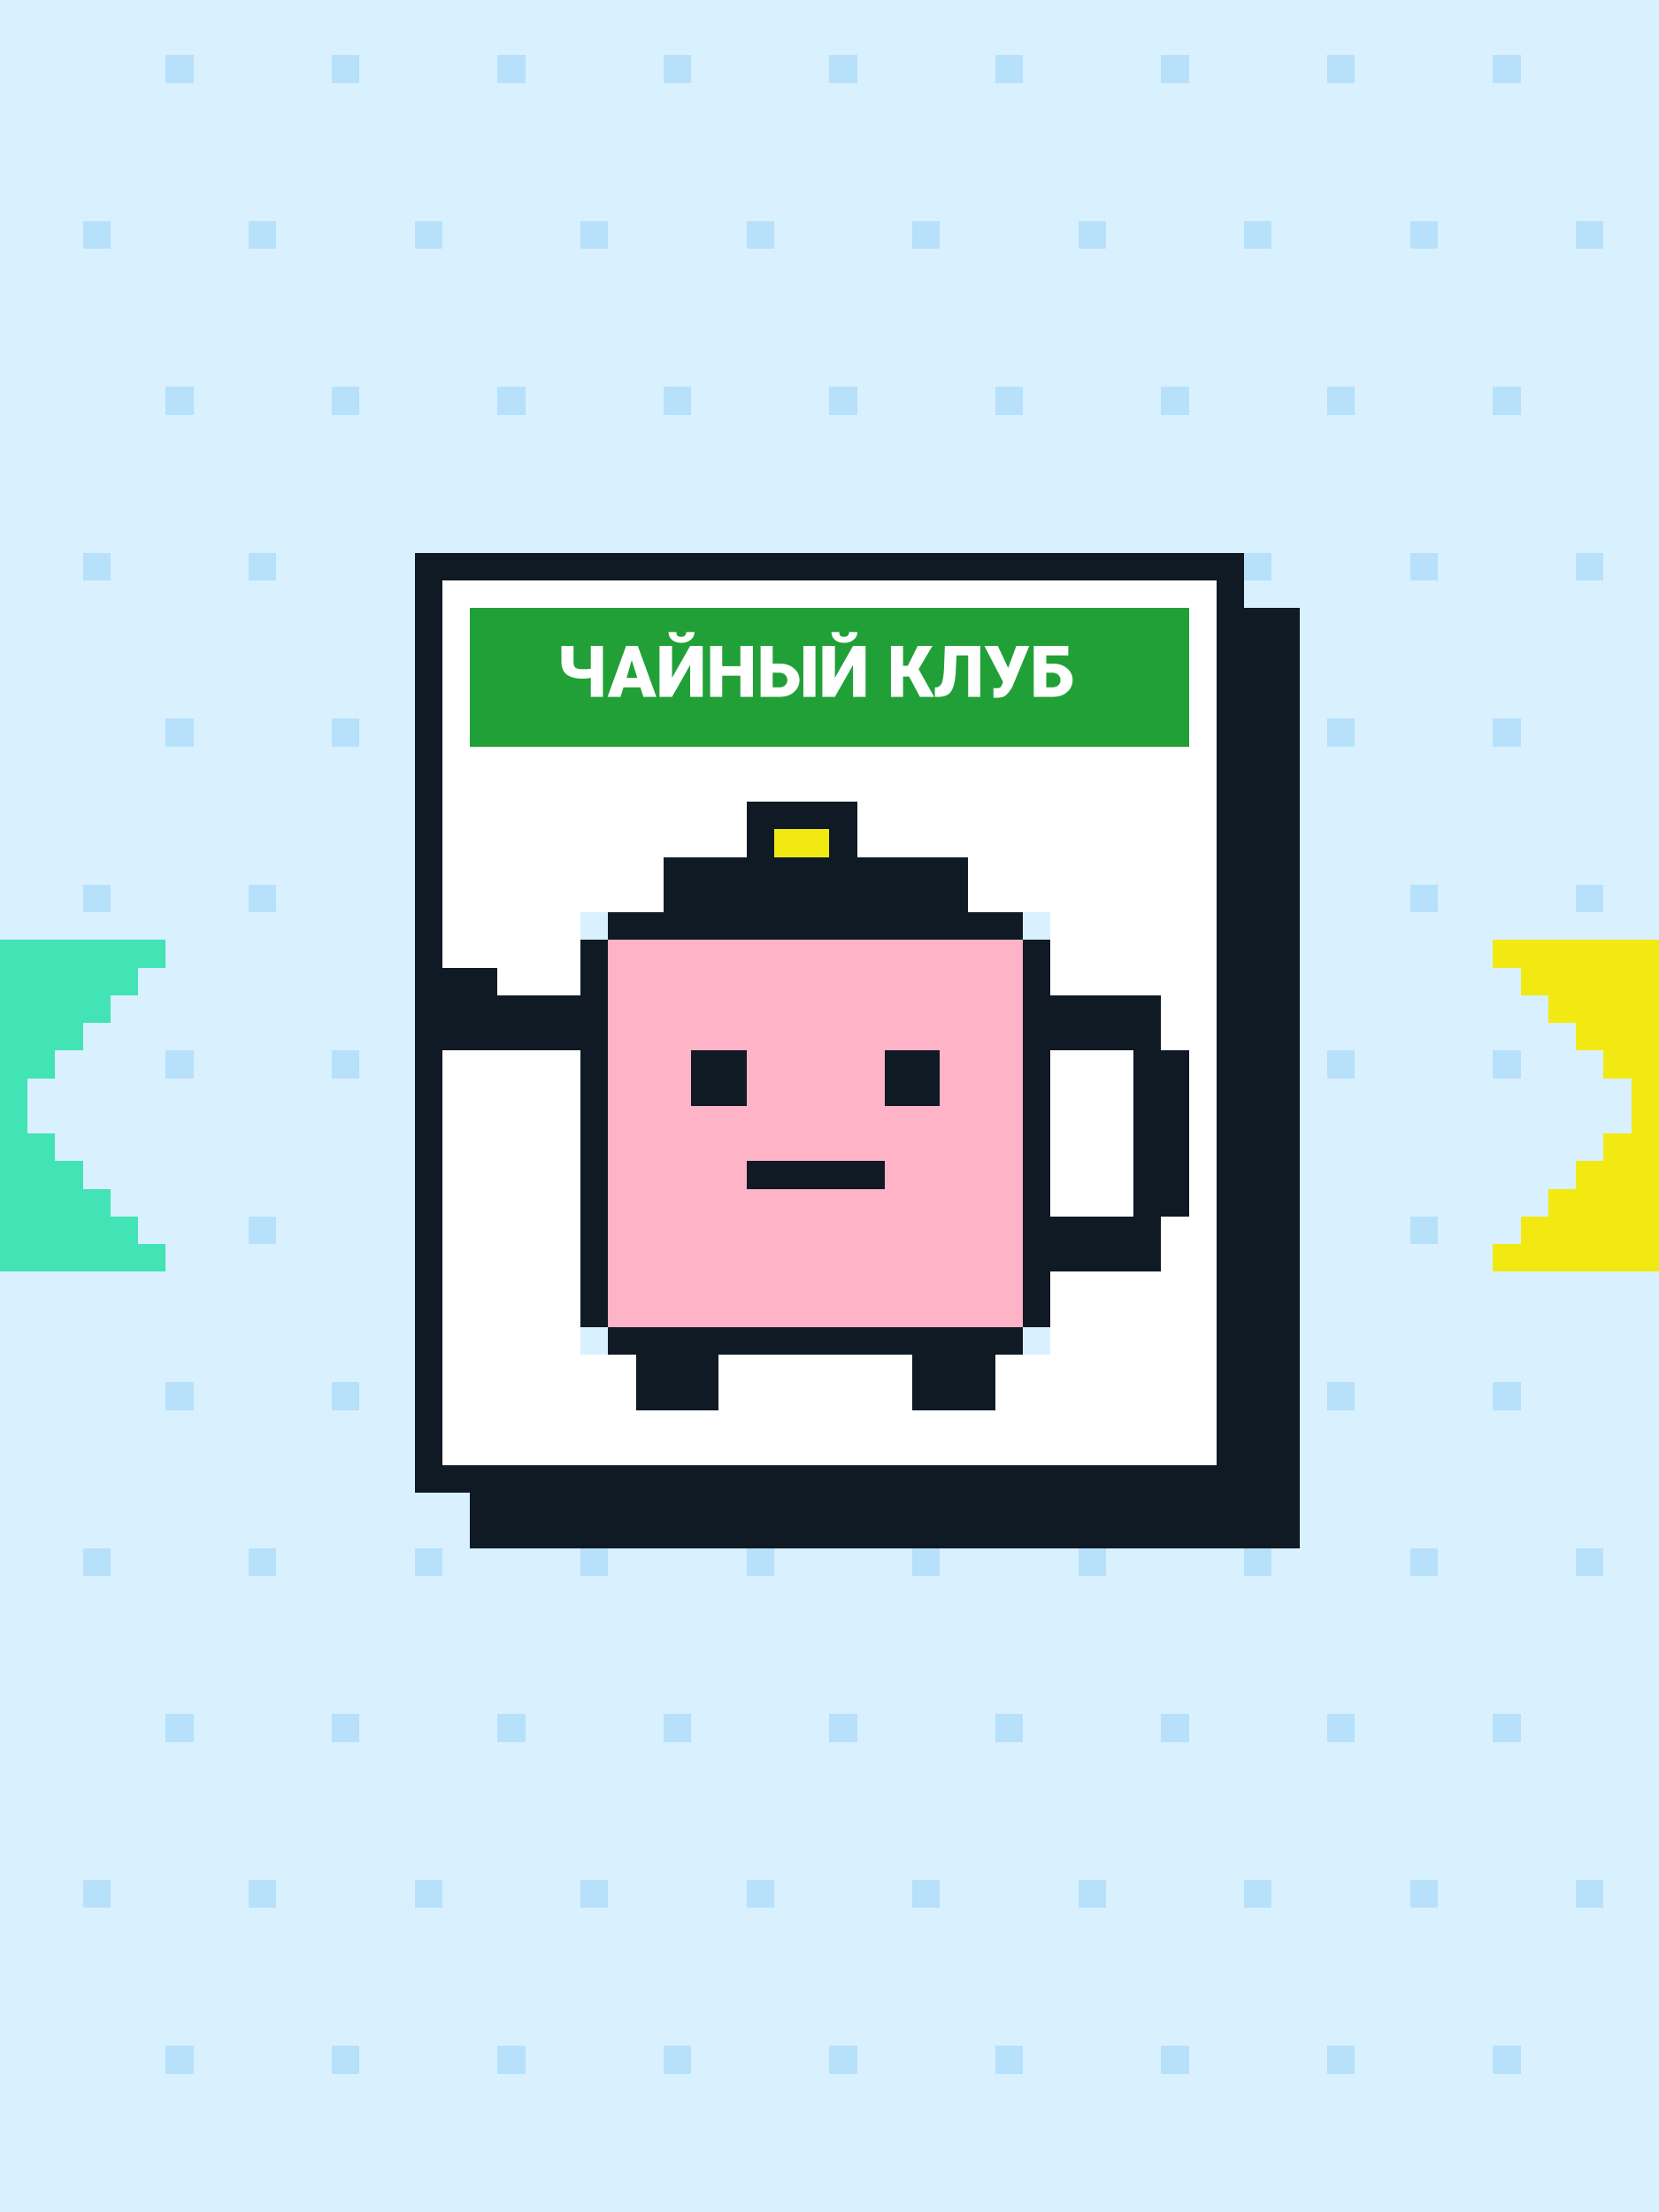
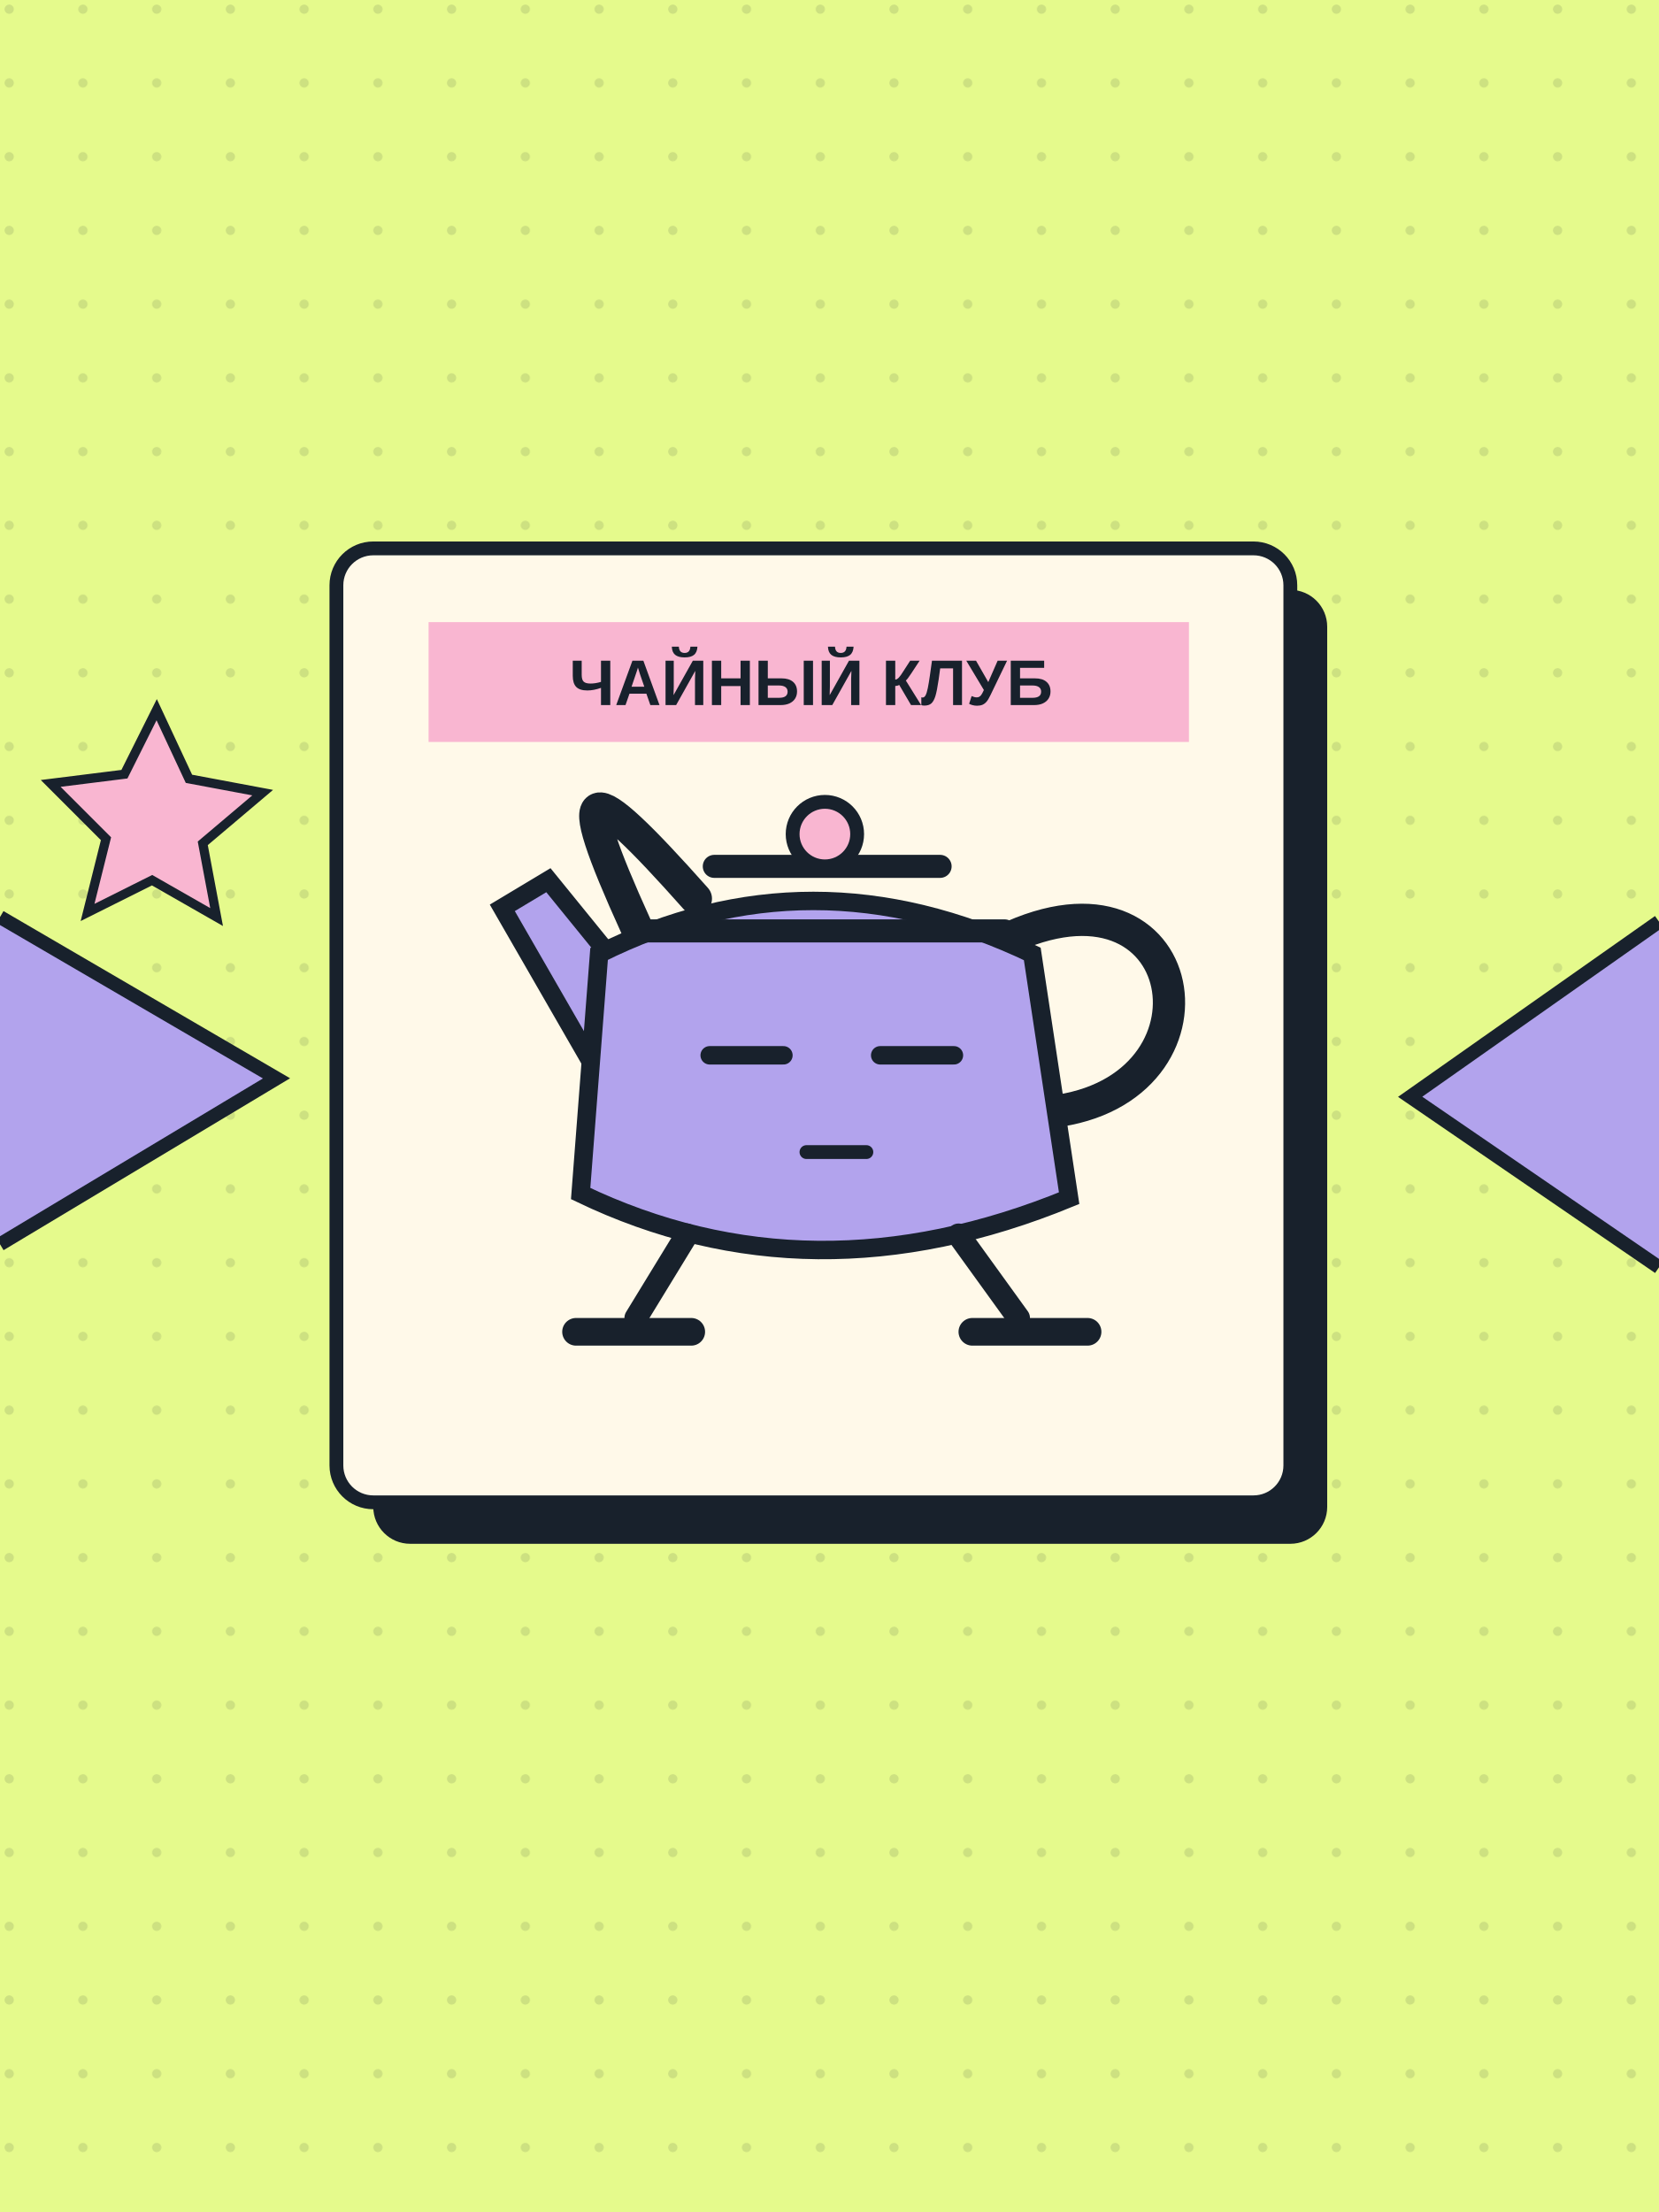
- <svg xmlns="http://www.w3.org/2000/svg" viewBox="0 0 60 80" width="720" height="960" shape-rendering="crispEdges">
-   <rect x="0" y="0" width="60" height="1.08" fill="#d9f0ff" />
-   <rect x="0" y="1" width="60" height="1.08" fill="#d9f0ff" />
-   <rect x="0" y="2" width="6" height="1.08" fill="#d9f0ff" />
-   <rect x="6" y="2" width="1" height="1.08" fill="#b7e0fb" />
-   <rect x="7" y="2" width="5" height="1.08" fill="#d9f0ff" />
-   <rect x="12" y="2" width="1" height="1.08" fill="#b7e0fb" />
-   <rect x="13" y="2" width="5" height="1.08" fill="#d9f0ff" />
-   <rect x="18" y="2" width="1" height="1.08" fill="#b7e0fb" />
-   <rect x="19" y="2" width="5" height="1.08" fill="#d9f0ff" />
-   <rect x="24" y="2" width="1" height="1.08" fill="#b7e0fb" />
-   <rect x="25" y="2" width="5" height="1.08" fill="#d9f0ff" />
-   <rect x="30" y="2" width="1" height="1.08" fill="#b7e0fb" />
-   <rect x="31" y="2" width="5" height="1.08" fill="#d9f0ff" />
-   <rect x="36" y="2" width="1" height="1.08" fill="#b7e0fb" />
-   <rect x="37" y="2" width="5" height="1.08" fill="#d9f0ff" />
-   <rect x="42" y="2" width="1" height="1.08" fill="#b7e0fb" />
-   <rect x="43" y="2" width="5" height="1.08" fill="#d9f0ff" />
-   <rect x="48" y="2" width="1" height="1.08" fill="#b7e0fb" />
-   <rect x="49" y="2" width="5" height="1.08" fill="#d9f0ff" />
-   <rect x="54" y="2" width="1" height="1.08" fill="#b7e0fb" />
-   <rect x="55" y="2" width="5" height="1.08" fill="#d9f0ff" />
-   <rect x="0" y="3" width="60" height="1.08" fill="#d9f0ff" />
-   <rect x="0" y="4" width="60" height="1.08" fill="#d9f0ff" />
-   <rect x="0" y="5" width="60" height="1.08" fill="#d9f0ff" />
-   <rect x="0" y="6" width="60" height="1.08" fill="#d9f0ff" />
-   <rect x="0" y="7" width="60" height="1.08" fill="#d9f0ff" />
-   <rect x="0" y="8" width="3" height="1.08" fill="#d9f0ff" />
-   <rect x="3" y="8" width="1" height="1.08" fill="#b7e0fb" />
-   <rect x="4" y="8" width="5" height="1.08" fill="#d9f0ff" />
-   <rect x="9" y="8" width="1" height="1.08" fill="#b7e0fb" />
-   <rect x="10" y="8" width="5" height="1.08" fill="#d9f0ff" />
-   <rect x="15" y="8" width="1" height="1.08" fill="#b7e0fb" />
-   <rect x="16" y="8" width="5" height="1.08" fill="#d9f0ff" />
-   <rect x="21" y="8" width="1" height="1.08" fill="#b7e0fb" />
-   <rect x="22" y="8" width="5" height="1.08" fill="#d9f0ff" />
-   <rect x="27" y="8" width="1" height="1.08" fill="#b7e0fb" />
-   <rect x="28" y="8" width="5" height="1.08" fill="#d9f0ff" />
-   <rect x="33" y="8" width="1" height="1.08" fill="#b7e0fb" />
-   <rect x="34" y="8" width="5" height="1.08" fill="#d9f0ff" />
-   <rect x="39" y="8" width="1" height="1.08" fill="#b7e0fb" />
-   <rect x="40" y="8" width="5" height="1.08" fill="#d9f0ff" />
-   <rect x="45" y="8" width="1" height="1.08" fill="#b7e0fb" />
-   <rect x="46" y="8" width="5" height="1.08" fill="#d9f0ff" />
-   <rect x="51" y="8" width="1" height="1.08" fill="#b7e0fb" />
-   <rect x="52" y="8" width="5" height="1.08" fill="#d9f0ff" />
-   <rect x="57" y="8" width="1" height="1.08" fill="#b7e0fb" />
-   <rect x="58" y="8" width="2" height="1.08" fill="#d9f0ff" />
-   <rect x="0" y="9" width="60" height="1.08" fill="#d9f0ff" />
-   <rect x="0" y="10" width="60" height="1.08" fill="#d9f0ff" />
-   <rect x="0" y="11" width="60" height="1.08" fill="#d9f0ff" />
-   <rect x="0" y="12" width="60" height="1.08" fill="#d9f0ff" />
-   <rect x="0" y="13" width="60" height="1.08" fill="#d9f0ff" />
-   <rect x="0" y="14" width="6" height="1.08" fill="#d9f0ff" />
-   <rect x="6" y="14" width="1" height="1.08" fill="#b7e0fb" />
-   <rect x="7" y="14" width="5" height="1.08" fill="#d9f0ff" />
-   <rect x="12" y="14" width="1" height="1.08" fill="#b7e0fb" />
-   <rect x="13" y="14" width="5" height="1.08" fill="#d9f0ff" />
-   <rect x="18" y="14" width="1" height="1.08" fill="#b7e0fb" />
-   <rect x="19" y="14" width="5" height="1.08" fill="#d9f0ff" />
-   <rect x="24" y="14" width="1" height="1.08" fill="#b7e0fb" />
-   <rect x="25" y="14" width="5" height="1.08" fill="#d9f0ff" />
-   <rect x="30" y="14" width="1" height="1.08" fill="#b7e0fb" />
-   <rect x="31" y="14" width="5" height="1.08" fill="#d9f0ff" />
-   <rect x="36" y="14" width="1" height="1.08" fill="#b7e0fb" />
-   <rect x="37" y="14" width="5" height="1.08" fill="#d9f0ff" />
-   <rect x="42" y="14" width="1" height="1.08" fill="#b7e0fb" />
-   <rect x="43" y="14" width="5" height="1.08" fill="#d9f0ff" />
-   <rect x="48" y="14" width="1" height="1.08" fill="#b7e0fb" />
-   <rect x="49" y="14" width="5" height="1.08" fill="#d9f0ff" />
-   <rect x="54" y="14" width="1" height="1.08" fill="#b7e0fb" />
-   <rect x="55" y="14" width="5" height="1.08" fill="#d9f0ff" />
-   <rect x="0" y="15" width="60" height="1.08" fill="#d9f0ff" />
-   <rect x="0" y="16" width="60" height="1.08" fill="#d9f0ff" />
-   <rect x="0" y="17" width="60" height="1.08" fill="#d9f0ff" />
-   <rect x="0" y="18" width="60" height="1.08" fill="#d9f0ff" />
-   <rect x="0" y="19" width="60" height="1.08" fill="#d9f0ff" />
-   <rect x="0" y="20" width="3" height="1.08" fill="#d9f0ff" />
-   <rect x="3" y="20" width="1" height="1.08" fill="#b7e0fb" />
-   <rect x="4" y="20" width="5" height="1.08" fill="#d9f0ff" />
-   <rect x="9" y="20" width="1" height="1.08" fill="#b7e0fb" />
-   <rect x="10" y="20" width="5" height="1.08" fill="#d9f0ff" />
-   <rect x="15" y="20" width="30" height="1.08" fill="#0f1a24" />
-   <rect x="45" y="20" width="1" height="1.08" fill="#b7e0fb" />
-   <rect x="46" y="20" width="5" height="1.08" fill="#d9f0ff" />
-   <rect x="51" y="20" width="1" height="1.08" fill="#b7e0fb" />
-   <rect x="52" y="20" width="5" height="1.08" fill="#d9f0ff" />
-   <rect x="57" y="20" width="1" height="1.08" fill="#b7e0fb" />
-   <rect x="58" y="20" width="2" height="1.08" fill="#d9f0ff" />
-   <rect x="0" y="21" width="15" height="1.08" fill="#d9f0ff" />
-   <rect x="15" y="21" width="1" height="1.08" fill="#0f1a24" />
-   <rect x="16" y="21" width="28" height="1.08" fill="#ffffff" />
-   <rect x="44" y="21" width="1" height="1.08" fill="#0f1a24" />
-   <rect x="45" y="21" width="15" height="1.08" fill="#d9f0ff" />
-   <rect x="0" y="22" width="15" height="1.08" fill="#d9f0ff" />
-   <rect x="15" y="22" width="1" height="1.08" fill="#0f1a24" />
-   <rect x="16" y="22" width="1" height="1.08" fill="#ffffff" />
-   <rect x="17" y="22" width="26" height="1.08" fill="#21a038" />
-   <rect x="43" y="22" width="1" height="1.08" fill="#ffffff" />
-   <rect x="44" y="22" width="3" height="1.08" fill="#0f1a24" />
-   <rect x="47" y="22" width="13" height="1.08" fill="#d9f0ff" />
-   <rect x="0" y="23" width="15" height="1.08" fill="#d9f0ff" />
-   <rect x="15" y="23" width="1" height="1.08" fill="#0f1a24" />
-   <rect x="16" y="23" width="1" height="1.08" fill="#ffffff" />
-   <rect x="17" y="23" width="26" height="1.08" fill="#21a038" />
-   <rect x="43" y="23" width="1" height="1.08" fill="#ffffff" />
-   <rect x="44" y="23" width="3" height="1.08" fill="#0f1a24" />
-   <rect x="47" y="23" width="13" height="1.08" fill="#d9f0ff" />
-   <rect x="0" y="24" width="15" height="1.08" fill="#d9f0ff" />
-   <rect x="15" y="24" width="1" height="1.08" fill="#0f1a24" />
-   <rect x="16" y="24" width="1" height="1.08" fill="#ffffff" />
-   <rect x="17" y="24" width="26" height="1.08" fill="#21a038" />
-   <rect x="43" y="24" width="1" height="1.08" fill="#ffffff" />
-   <rect x="44" y="24" width="3" height="1.08" fill="#0f1a24" />
-   <rect x="47" y="24" width="13" height="1.08" fill="#d9f0ff" />
-   <rect x="0" y="25" width="15" height="1.08" fill="#d9f0ff" />
-   <rect x="15" y="25" width="1" height="1.08" fill="#0f1a24" />
-   <rect x="16" y="25" width="1" height="1.08" fill="#ffffff" />
-   <rect x="17" y="25" width="26" height="1.08" fill="#21a038" />
-   <rect x="43" y="25" width="1" height="1.08" fill="#ffffff" />
-   <rect x="44" y="25" width="3" height="1.08" fill="#0f1a24" />
-   <rect x="47" y="25" width="13" height="1.08" fill="#d9f0ff" />
-   <rect x="0" y="26" width="6" height="1.08" fill="#d9f0ff" />
-   <rect x="6" y="26" width="1" height="1.08" fill="#b7e0fb" />
-   <rect x="7" y="26" width="5" height="1.08" fill="#d9f0ff" />
-   <rect x="12" y="26" width="1" height="1.08" fill="#b7e0fb" />
-   <rect x="13" y="26" width="2" height="1.08" fill="#d9f0ff" />
-   <rect x="15" y="26" width="1" height="1.08" fill="#0f1a24" />
-   <rect x="16" y="26" width="1" height="1.08" fill="#ffffff" />
-   <rect x="17" y="26" width="26" height="1.08" fill="#21a038" />
-   <rect x="43" y="26" width="1" height="1.08" fill="#ffffff" />
-   <rect x="44" y="26" width="3" height="1.08" fill="#0f1a24" />
-   <rect x="47" y="26" width="1" height="1.08" fill="#d9f0ff" />
-   <rect x="48" y="26" width="1" height="1.08" fill="#b7e0fb" />
-   <rect x="49" y="26" width="5" height="1.08" fill="#d9f0ff" />
-   <rect x="54" y="26" width="1" height="1.08" fill="#b7e0fb" />
-   <rect x="55" y="26" width="5" height="1.08" fill="#d9f0ff" />
-   <rect x="0" y="27" width="15" height="1.08" fill="#d9f0ff" />
-   <rect x="15" y="27" width="1" height="1.08" fill="#0f1a24" />
-   <rect x="16" y="27" width="28" height="1.08" fill="#ffffff" />
-   <rect x="44" y="27" width="3" height="1.08" fill="#0f1a24" />
-   <rect x="47" y="27" width="13" height="1.08" fill="#d9f0ff" />
-   <rect x="0" y="28" width="15" height="1.08" fill="#d9f0ff" />
-   <rect x="15" y="28" width="1" height="1.08" fill="#0f1a24" />
-   <rect x="16" y="28" width="28" height="1.08" fill="#ffffff" />
-   <rect x="44" y="28" width="3" height="1.08" fill="#0f1a24" />
-   <rect x="47" y="28" width="13" height="1.08" fill="#d9f0ff" />
-   <rect x="0" y="29" width="15" height="1.08" fill="#d9f0ff" />
-   <rect x="15" y="29" width="1" height="1.08" fill="#0f1a24" />
-   <rect x="16" y="29" width="11" height="1.08" fill="#ffffff" />
-   <rect x="27" y="29" width="4" height="1.08" fill="#0f1a24" />
-   <rect x="31" y="29" width="13" height="1.08" fill="#ffffff" />
-   <rect x="44" y="29" width="3" height="1.08" fill="#0f1a24" />
-   <rect x="47" y="29" width="13" height="1.08" fill="#d9f0ff" />
-   <rect x="0" y="30" width="15" height="1.08" fill="#d9f0ff" />
-   <rect x="15" y="30" width="1" height="1.08" fill="#0f1a24" />
-   <rect x="16" y="30" width="11" height="1.08" fill="#ffffff" />
-   <rect x="27" y="30" width="1" height="1.08" fill="#0f1a24" />
-   <rect x="28" y="30" width="2" height="1.08" fill="#f2e913" />
-   <rect x="30" y="30" width="1" height="1.08" fill="#0f1a24" />
-   <rect x="31" y="30" width="13" height="1.08" fill="#ffffff" />
-   <rect x="44" y="30" width="3" height="1.08" fill="#0f1a24" />
-   <rect x="47" y="30" width="13" height="1.08" fill="#d9f0ff" />
-   <rect x="0" y="31" width="15" height="1.08" fill="#d9f0ff" />
-   <rect x="15" y="31" width="1" height="1.08" fill="#0f1a24" />
-   <rect x="16" y="31" width="8" height="1.08" fill="#ffffff" />
-   <rect x="24" y="31" width="11" height="1.08" fill="#0f1a24" />
-   <rect x="35" y="31" width="9" height="1.08" fill="#ffffff" />
-   <rect x="44" y="31" width="3" height="1.08" fill="#0f1a24" />
-   <rect x="47" y="31" width="13" height="1.08" fill="#d9f0ff" />
-   <rect x="0" y="32" width="3" height="1.08" fill="#d9f0ff" />
-   <rect x="3" y="32" width="1" height="1.08" fill="#b7e0fb" />
-   <rect x="4" y="32" width="5" height="1.08" fill="#d9f0ff" />
-   <rect x="9" y="32" width="1" height="1.08" fill="#b7e0fb" />
-   <rect x="10" y="32" width="5" height="1.08" fill="#d9f0ff" />
-   <rect x="15" y="32" width="1" height="1.08" fill="#0f1a24" />
-   <rect x="16" y="32" width="8" height="1.08" fill="#ffffff" />
-   <rect x="24" y="32" width="11" height="1.08" fill="#0f1a24" />
-   <rect x="35" y="32" width="9" height="1.08" fill="#ffffff" />
-   <rect x="44" y="32" width="3" height="1.08" fill="#0f1a24" />
-   <rect x="47" y="32" width="4" height="1.08" fill="#d9f0ff" />
-   <rect x="51" y="32" width="1" height="1.08" fill="#b7e0fb" />
-   <rect x="52" y="32" width="5" height="1.08" fill="#d9f0ff" />
-   <rect x="57" y="32" width="1" height="1.08" fill="#b7e0fb" />
-   <rect x="58" y="32" width="2" height="1.08" fill="#d9f0ff" />
-   <rect x="0" y="33" width="15" height="1.08" fill="#d9f0ff" />
-   <rect x="15" y="33" width="1" height="1.08" fill="#0f1a24" />
-   <rect x="16" y="33" width="5" height="1.08" fill="#ffffff" />
-   <rect x="21" y="33" width="1" height="1.08" fill="#d9f0ff" />
-   <rect x="22" y="33" width="15" height="1.08" fill="#0f1a24" />
-   <rect x="37" y="33" width="1" height="1.08" fill="#d9f0ff" />
-   <rect x="38" y="33" width="6" height="1.08" fill="#ffffff" />
-   <rect x="44" y="33" width="3" height="1.08" fill="#0f1a24" />
-   <rect x="47" y="33" width="13" height="1.08" fill="#d9f0ff" />
-   <rect x="0" y="34" width="6" height="1.08" fill="#42e3b4" />
-   <rect x="6" y="34" width="9" height="1.08" fill="#d9f0ff" />
-   <rect x="15" y="34" width="1" height="1.08" fill="#0f1a24" />
-   <rect x="16" y="34" width="5" height="1.08" fill="#ffffff" />
-   <rect x="21" y="34" width="1" height="1.08" fill="#0f1a24" />
-   <rect x="22" y="34" width="15" height="1.08" fill="#ffb3c7" />
-   <rect x="37" y="34" width="1" height="1.08" fill="#0f1a24" />
-   <rect x="38" y="34" width="6" height="1.08" fill="#ffffff" />
-   <rect x="44" y="34" width="3" height="1.08" fill="#0f1a24" />
-   <rect x="47" y="34" width="7" height="1.08" fill="#d9f0ff" />
-   <rect x="54" y="34" width="6" height="1.08" fill="#f2e913" />
-   <rect x="0" y="35" width="5" height="1.08" fill="#42e3b4" />
-   <rect x="5" y="35" width="10" height="1.08" fill="#d9f0ff" />
-   <rect x="15" y="35" width="3" height="1.08" fill="#0f1a24" />
-   <rect x="18" y="35" width="3" height="1.08" fill="#ffffff" />
-   <rect x="21" y="35" width="1" height="1.08" fill="#0f1a24" />
-   <rect x="22" y="35" width="15" height="1.08" fill="#ffb3c7" />
-   <rect x="37" y="35" width="1" height="1.08" fill="#0f1a24" />
-   <rect x="38" y="35" width="6" height="1.08" fill="#ffffff" />
-   <rect x="44" y="35" width="3" height="1.08" fill="#0f1a24" />
-   <rect x="47" y="35" width="8" height="1.08" fill="#d9f0ff" />
-   <rect x="55" y="35" width="5" height="1.08" fill="#f2e913" />
-   <rect x="0" y="36" width="4" height="1.08" fill="#42e3b4" />
-   <rect x="4" y="36" width="11" height="1.08" fill="#d9f0ff" />
-   <rect x="15" y="36" width="7" height="1.08" fill="#0f1a24" />
-   <rect x="22" y="36" width="15" height="1.08" fill="#ffb3c7" />
-   <rect x="37" y="36" width="5" height="1.08" fill="#0f1a24" />
-   <rect x="42" y="36" width="2" height="1.08" fill="#ffffff" />
-   <rect x="44" y="36" width="3" height="1.08" fill="#0f1a24" />
-   <rect x="47" y="36" width="9" height="1.08" fill="#d9f0ff" />
-   <rect x="56" y="36" width="4" height="1.08" fill="#f2e913" />
-   <rect x="0" y="37" width="3" height="1.08" fill="#42e3b4" />
-   <rect x="3" y="37" width="12" height="1.08" fill="#d9f0ff" />
-   <rect x="15" y="37" width="7" height="1.08" fill="#0f1a24" />
-   <rect x="22" y="37" width="15" height="1.08" fill="#ffb3c7" />
-   <rect x="37" y="37" width="5" height="1.08" fill="#0f1a24" />
-   <rect x="42" y="37" width="2" height="1.08" fill="#ffffff" />
-   <rect x="44" y="37" width="3" height="1.08" fill="#0f1a24" />
-   <rect x="47" y="37" width="10" height="1.08" fill="#d9f0ff" />
-   <rect x="57" y="37" width="3" height="1.08" fill="#f2e913" />
-   <rect x="0" y="38" width="2" height="1.08" fill="#42e3b4" />
-   <rect x="2" y="38" width="4" height="1.08" fill="#d9f0ff" />
-   <rect x="6" y="38" width="1" height="1.08" fill="#b7e0fb" />
-   <rect x="7" y="38" width="5" height="1.08" fill="#d9f0ff" />
-   <rect x="12" y="38" width="1" height="1.08" fill="#b7e0fb" />
-   <rect x="13" y="38" width="2" height="1.08" fill="#d9f0ff" />
-   <rect x="15" y="38" width="1" height="1.08" fill="#0f1a24" />
-   <rect x="16" y="38" width="5" height="1.08" fill="#ffffff" />
-   <rect x="21" y="38" width="1" height="1.08" fill="#0f1a24" />
-   <rect x="22" y="38" width="3" height="1.08" fill="#ffb3c7" />
-   <rect x="25" y="38" width="2" height="1.08" fill="#0f1a24" />
-   <rect x="27" y="38" width="5" height="1.08" fill="#ffb3c7" />
-   <rect x="32" y="38" width="2" height="1.08" fill="#0f1a24" />
-   <rect x="34" y="38" width="3" height="1.08" fill="#ffb3c7" />
-   <rect x="37" y="38" width="1" height="1.08" fill="#0f1a24" />
-   <rect x="38" y="38" width="3" height="1.08" fill="#ffffff" />
-   <rect x="41" y="38" width="2" height="1.08" fill="#0f1a24" />
-   <rect x="43" y="38" width="1" height="1.08" fill="#ffffff" />
-   <rect x="44" y="38" width="3" height="1.08" fill="#0f1a24" />
-   <rect x="47" y="38" width="1" height="1.08" fill="#d9f0ff" />
-   <rect x="48" y="38" width="1" height="1.08" fill="#b7e0fb" />
-   <rect x="49" y="38" width="5" height="1.08" fill="#d9f0ff" />
-   <rect x="54" y="38" width="1" height="1.08" fill="#b7e0fb" />
-   <rect x="55" y="38" width="3" height="1.08" fill="#d9f0ff" />
-   <rect x="58" y="38" width="2" height="1.08" fill="#f2e913" />
-   <rect x="0" y="39" width="1" height="1.08" fill="#42e3b4" />
-   <rect x="1" y="39" width="14" height="1.08" fill="#d9f0ff" />
-   <rect x="15" y="39" width="1" height="1.08" fill="#0f1a24" />
-   <rect x="16" y="39" width="5" height="1.08" fill="#ffffff" />
-   <rect x="21" y="39" width="1" height="1.08" fill="#0f1a24" />
-   <rect x="22" y="39" width="3" height="1.08" fill="#ffb3c7" />
-   <rect x="25" y="39" width="2" height="1.08" fill="#0f1a24" />
-   <rect x="27" y="39" width="5" height="1.08" fill="#ffb3c7" />
-   <rect x="32" y="39" width="2" height="1.08" fill="#0f1a24" />
-   <rect x="34" y="39" width="3" height="1.08" fill="#ffb3c7" />
-   <rect x="37" y="39" width="1" height="1.08" fill="#0f1a24" />
-   <rect x="38" y="39" width="3" height="1.08" fill="#ffffff" />
-   <rect x="41" y="39" width="2" height="1.08" fill="#0f1a24" />
-   <rect x="43" y="39" width="1" height="1.08" fill="#ffffff" />
-   <rect x="44" y="39" width="3" height="1.08" fill="#0f1a24" />
-   <rect x="47" y="39" width="12" height="1.08" fill="#d9f0ff" />
-   <rect x="59" y="39" width="1" height="1.08" fill="#f2e913" />
-   <rect x="0" y="40" width="1" height="1.08" fill="#42e3b4" />
-   <rect x="1" y="40" width="14" height="1.08" fill="#d9f0ff" />
-   <rect x="15" y="40" width="1" height="1.08" fill="#0f1a24" />
-   <rect x="16" y="40" width="5" height="1.08" fill="#ffffff" />
-   <rect x="21" y="40" width="1" height="1.08" fill="#0f1a24" />
-   <rect x="22" y="40" width="15" height="1.08" fill="#ffb3c7" />
-   <rect x="37" y="40" width="1" height="1.08" fill="#0f1a24" />
-   <rect x="38" y="40" width="3" height="1.08" fill="#ffffff" />
-   <rect x="41" y="40" width="2" height="1.08" fill="#0f1a24" />
-   <rect x="43" y="40" width="1" height="1.08" fill="#ffffff" />
-   <rect x="44" y="40" width="3" height="1.08" fill="#0f1a24" />
-   <rect x="47" y="40" width="12" height="1.08" fill="#d9f0ff" />
-   <rect x="59" y="40" width="1" height="1.08" fill="#f2e913" />
-   <rect x="0" y="41" width="2" height="1.08" fill="#42e3b4" />
-   <rect x="2" y="41" width="13" height="1.08" fill="#d9f0ff" />
-   <rect x="15" y="41" width="1" height="1.08" fill="#0f1a24" />
-   <rect x="16" y="41" width="5" height="1.08" fill="#ffffff" />
-   <rect x="21" y="41" width="1" height="1.08" fill="#0f1a24" />
-   <rect x="22" y="41" width="15" height="1.08" fill="#ffb3c7" />
-   <rect x="37" y="41" width="1" height="1.08" fill="#0f1a24" />
-   <rect x="38" y="41" width="3" height="1.08" fill="#ffffff" />
-   <rect x="41" y="41" width="2" height="1.08" fill="#0f1a24" />
-   <rect x="43" y="41" width="1" height="1.08" fill="#ffffff" />
-   <rect x="44" y="41" width="3" height="1.08" fill="#0f1a24" />
-   <rect x="47" y="41" width="11" height="1.08" fill="#d9f0ff" />
-   <rect x="58" y="41" width="2" height="1.08" fill="#f2e913" />
-   <rect x="0" y="42" width="3" height="1.08" fill="#42e3b4" />
-   <rect x="3" y="42" width="12" height="1.08" fill="#d9f0ff" />
-   <rect x="15" y="42" width="1" height="1.08" fill="#0f1a24" />
-   <rect x="16" y="42" width="5" height="1.08" fill="#ffffff" />
-   <rect x="21" y="42" width="1" height="1.08" fill="#0f1a24" />
-   <rect x="22" y="42" width="5" height="1.08" fill="#ffb3c7" />
-   <rect x="27" y="42" width="5" height="1.08" fill="#0f1a24" />
-   <rect x="32" y="42" width="5" height="1.08" fill="#ffb3c7" />
-   <rect x="37" y="42" width="1" height="1.08" fill="#0f1a24" />
-   <rect x="38" y="42" width="3" height="1.08" fill="#ffffff" />
-   <rect x="41" y="42" width="2" height="1.08" fill="#0f1a24" />
-   <rect x="43" y="42" width="1" height="1.08" fill="#ffffff" />
-   <rect x="44" y="42" width="3" height="1.08" fill="#0f1a24" />
-   <rect x="47" y="42" width="10" height="1.08" fill="#d9f0ff" />
-   <rect x="57" y="42" width="3" height="1.08" fill="#f2e913" />
-   <rect x="0" y="43" width="4" height="1.08" fill="#42e3b4" />
-   <rect x="4" y="43" width="11" height="1.08" fill="#d9f0ff" />
-   <rect x="15" y="43" width="1" height="1.08" fill="#0f1a24" />
-   <rect x="16" y="43" width="5" height="1.08" fill="#ffffff" />
-   <rect x="21" y="43" width="1" height="1.08" fill="#0f1a24" />
-   <rect x="22" y="43" width="15" height="1.08" fill="#ffb3c7" />
-   <rect x="37" y="43" width="1" height="1.08" fill="#0f1a24" />
-   <rect x="38" y="43" width="3" height="1.08" fill="#ffffff" />
-   <rect x="41" y="43" width="2" height="1.08" fill="#0f1a24" />
-   <rect x="43" y="43" width="1" height="1.08" fill="#ffffff" />
-   <rect x="44" y="43" width="3" height="1.08" fill="#0f1a24" />
-   <rect x="47" y="43" width="9" height="1.08" fill="#d9f0ff" />
-   <rect x="56" y="43" width="4" height="1.08" fill="#f2e913" />
-   <rect x="0" y="44" width="5" height="1.08" fill="#42e3b4" />
-   <rect x="5" y="44" width="4" height="1.08" fill="#d9f0ff" />
-   <rect x="9" y="44" width="1" height="1.08" fill="#b7e0fb" />
-   <rect x="10" y="44" width="5" height="1.08" fill="#d9f0ff" />
-   <rect x="15" y="44" width="1" height="1.08" fill="#0f1a24" />
-   <rect x="16" y="44" width="5" height="1.08" fill="#ffffff" />
-   <rect x="21" y="44" width="1" height="1.08" fill="#0f1a24" />
-   <rect x="22" y="44" width="15" height="1.08" fill="#ffb3c7" />
-   <rect x="37" y="44" width="5" height="1.08" fill="#0f1a24" />
-   <rect x="42" y="44" width="2" height="1.08" fill="#ffffff" />
-   <rect x="44" y="44" width="3" height="1.08" fill="#0f1a24" />
-   <rect x="47" y="44" width="4" height="1.08" fill="#d9f0ff" />
-   <rect x="51" y="44" width="1" height="1.08" fill="#b7e0fb" />
-   <rect x="52" y="44" width="3" height="1.08" fill="#d9f0ff" />
-   <rect x="55" y="44" width="5" height="1.08" fill="#f2e913" />
-   <rect x="0" y="45" width="6" height="1.08" fill="#42e3b4" />
-   <rect x="6" y="45" width="9" height="1.08" fill="#d9f0ff" />
-   <rect x="15" y="45" width="1" height="1.08" fill="#0f1a24" />
-   <rect x="16" y="45" width="5" height="1.08" fill="#ffffff" />
-   <rect x="21" y="45" width="1" height="1.08" fill="#0f1a24" />
-   <rect x="22" y="45" width="15" height="1.08" fill="#ffb3c7" />
-   <rect x="37" y="45" width="5" height="1.08" fill="#0f1a24" />
-   <rect x="42" y="45" width="2" height="1.08" fill="#ffffff" />
-   <rect x="44" y="45" width="3" height="1.08" fill="#0f1a24" />
-   <rect x="47" y="45" width="7" height="1.08" fill="#d9f0ff" />
-   <rect x="54" y="45" width="6" height="1.08" fill="#f2e913" />
-   <rect x="0" y="46" width="15" height="1.08" fill="#d9f0ff" />
-   <rect x="15" y="46" width="1" height="1.08" fill="#0f1a24" />
-   <rect x="16" y="46" width="5" height="1.08" fill="#ffffff" />
-   <rect x="21" y="46" width="1" height="1.08" fill="#0f1a24" />
-   <rect x="22" y="46" width="15" height="1.08" fill="#ffb3c7" />
-   <rect x="37" y="46" width="1" height="1.08" fill="#0f1a24" />
-   <rect x="38" y="46" width="6" height="1.08" fill="#ffffff" />
-   <rect x="44" y="46" width="3" height="1.08" fill="#0f1a24" />
-   <rect x="47" y="46" width="13" height="1.08" fill="#d9f0ff" />
-   <rect x="0" y="47" width="15" height="1.08" fill="#d9f0ff" />
-   <rect x="15" y="47" width="1" height="1.08" fill="#0f1a24" />
-   <rect x="16" y="47" width="5" height="1.08" fill="#ffffff" />
-   <rect x="21" y="47" width="1" height="1.08" fill="#0f1a24" />
-   <rect x="22" y="47" width="15" height="1.08" fill="#ffb3c7" />
-   <rect x="37" y="47" width="1" height="1.08" fill="#0f1a24" />
-   <rect x="38" y="47" width="6" height="1.08" fill="#ffffff" />
-   <rect x="44" y="47" width="3" height="1.08" fill="#0f1a24" />
-   <rect x="47" y="47" width="13" height="1.08" fill="#d9f0ff" />
-   <rect x="0" y="48" width="15" height="1.08" fill="#d9f0ff" />
-   <rect x="15" y="48" width="1" height="1.08" fill="#0f1a24" />
-   <rect x="16" y="48" width="5" height="1.08" fill="#ffffff" />
-   <rect x="21" y="48" width="1" height="1.08" fill="#d9f0ff" />
-   <rect x="22" y="48" width="15" height="1.08" fill="#0f1a24" />
-   <rect x="37" y="48" width="1" height="1.08" fill="#d9f0ff" />
-   <rect x="38" y="48" width="6" height="1.08" fill="#ffffff" />
-   <rect x="44" y="48" width="3" height="1.08" fill="#0f1a24" />
-   <rect x="47" y="48" width="13" height="1.08" fill="#d9f0ff" />
-   <rect x="0" y="49" width="15" height="1.08" fill="#d9f0ff" />
-   <rect x="15" y="49" width="1" height="1.08" fill="#0f1a24" />
-   <rect x="16" y="49" width="7" height="1.08" fill="#ffffff" />
-   <rect x="23" y="49" width="3" height="1.08" fill="#0f1a24" />
-   <rect x="26" y="49" width="7" height="1.08" fill="#ffffff" />
-   <rect x="33" y="49" width="3" height="1.08" fill="#0f1a24" />
-   <rect x="36" y="49" width="8" height="1.08" fill="#ffffff" />
-   <rect x="44" y="49" width="3" height="1.08" fill="#0f1a24" />
-   <rect x="47" y="49" width="13" height="1.08" fill="#d9f0ff" />
-   <rect x="0" y="50" width="6" height="1.08" fill="#d9f0ff" />
-   <rect x="6" y="50" width="1" height="1.08" fill="#b7e0fb" />
-   <rect x="7" y="50" width="5" height="1.08" fill="#d9f0ff" />
-   <rect x="12" y="50" width="1" height="1.08" fill="#b7e0fb" />
-   <rect x="13" y="50" width="2" height="1.08" fill="#d9f0ff" />
-   <rect x="15" y="50" width="1" height="1.08" fill="#0f1a24" />
-   <rect x="16" y="50" width="7" height="1.08" fill="#ffffff" />
-   <rect x="23" y="50" width="3" height="1.08" fill="#0f1a24" />
-   <rect x="26" y="50" width="7" height="1.08" fill="#ffffff" />
-   <rect x="33" y="50" width="3" height="1.08" fill="#0f1a24" />
-   <rect x="36" y="50" width="8" height="1.08" fill="#ffffff" />
-   <rect x="44" y="50" width="3" height="1.08" fill="#0f1a24" />
-   <rect x="47" y="50" width="1" height="1.08" fill="#d9f0ff" />
-   <rect x="48" y="50" width="1" height="1.08" fill="#b7e0fb" />
-   <rect x="49" y="50" width="5" height="1.08" fill="#d9f0ff" />
-   <rect x="54" y="50" width="1" height="1.08" fill="#b7e0fb" />
-   <rect x="55" y="50" width="5" height="1.08" fill="#d9f0ff" />
-   <rect x="0" y="51" width="15" height="1.08" fill="#d9f0ff" />
-   <rect x="15" y="51" width="1" height="1.08" fill="#0f1a24" />
-   <rect x="16" y="51" width="28" height="1.08" fill="#ffffff" />
-   <rect x="44" y="51" width="3" height="1.08" fill="#0f1a24" />
-   <rect x="47" y="51" width="13" height="1.08" fill="#d9f0ff" />
-   <rect x="0" y="52" width="15" height="1.08" fill="#d9f0ff" />
-   <rect x="15" y="52" width="1" height="1.08" fill="#0f1a24" />
-   <rect x="16" y="52" width="28" height="1.08" fill="#ffffff" />
-   <rect x="44" y="52" width="3" height="1.08" fill="#0f1a24" />
-   <rect x="47" y="52" width="13" height="1.08" fill="#d9f0ff" />
-   <rect x="0" y="53" width="15" height="1.08" fill="#d9f0ff" />
-   <rect x="15" y="53" width="32" height="1.08" fill="#0f1a24" />
-   <rect x="47" y="53" width="13" height="1.08" fill="#d9f0ff" />
-   <rect x="0" y="54" width="17" height="1.08" fill="#d9f0ff" />
-   <rect x="17" y="54" width="30" height="1.08" fill="#0f1a24" />
-   <rect x="47" y="54" width="13" height="1.08" fill="#d9f0ff" />
-   <rect x="0" y="55" width="17" height="1.08" fill="#d9f0ff" />
-   <rect x="17" y="55" width="30" height="1.08" fill="#0f1a24" />
-   <rect x="47" y="55" width="13" height="1.08" fill="#d9f0ff" />
-   <rect x="0" y="56" width="3" height="1.08" fill="#d9f0ff" />
-   <rect x="3" y="56" width="1" height="1.08" fill="#b7e0fb" />
-   <rect x="4" y="56" width="5" height="1.08" fill="#d9f0ff" />
-   <rect x="9" y="56" width="1" height="1.08" fill="#b7e0fb" />
-   <rect x="10" y="56" width="5" height="1.08" fill="#d9f0ff" />
-   <rect x="15" y="56" width="1" height="1.08" fill="#b7e0fb" />
-   <rect x="16" y="56" width="5" height="1.08" fill="#d9f0ff" />
-   <rect x="21" y="56" width="1" height="1.08" fill="#b7e0fb" />
-   <rect x="22" y="56" width="5" height="1.08" fill="#d9f0ff" />
-   <rect x="27" y="56" width="1" height="1.08" fill="#b7e0fb" />
-   <rect x="28" y="56" width="5" height="1.08" fill="#d9f0ff" />
-   <rect x="33" y="56" width="1" height="1.08" fill="#b7e0fb" />
-   <rect x="34" y="56" width="5" height="1.08" fill="#d9f0ff" />
-   <rect x="39" y="56" width="1" height="1.08" fill="#b7e0fb" />
-   <rect x="40" y="56" width="5" height="1.08" fill="#d9f0ff" />
-   <rect x="45" y="56" width="1" height="1.08" fill="#b7e0fb" />
-   <rect x="46" y="56" width="5" height="1.08" fill="#d9f0ff" />
-   <rect x="51" y="56" width="1" height="1.08" fill="#b7e0fb" />
-   <rect x="52" y="56" width="5" height="1.08" fill="#d9f0ff" />
-   <rect x="57" y="56" width="1" height="1.08" fill="#b7e0fb" />
-   <rect x="58" y="56" width="2" height="1.08" fill="#d9f0ff" />
-   <rect x="0" y="57" width="60" height="1.08" fill="#d9f0ff" />
-   <rect x="0" y="58" width="60" height="1.08" fill="#d9f0ff" />
-   <rect x="0" y="59" width="60" height="1.08" fill="#d9f0ff" />
-   <rect x="0" y="60" width="60" height="1.08" fill="#d9f0ff" />
-   <rect x="0" y="61" width="60" height="1.08" fill="#d9f0ff" />
-   <rect x="0" y="62" width="6" height="1.08" fill="#d9f0ff" />
-   <rect x="6" y="62" width="1" height="1.08" fill="#b7e0fb" />
-   <rect x="7" y="62" width="5" height="1.08" fill="#d9f0ff" />
-   <rect x="12" y="62" width="1" height="1.08" fill="#b7e0fb" />
-   <rect x="13" y="62" width="5" height="1.08" fill="#d9f0ff" />
-   <rect x="18" y="62" width="1" height="1.08" fill="#b7e0fb" />
-   <rect x="19" y="62" width="5" height="1.08" fill="#d9f0ff" />
-   <rect x="24" y="62" width="1" height="1.08" fill="#b7e0fb" />
-   <rect x="25" y="62" width="5" height="1.08" fill="#d9f0ff" />
-   <rect x="30" y="62" width="1" height="1.08" fill="#b7e0fb" />
-   <rect x="31" y="62" width="5" height="1.08" fill="#d9f0ff" />
-   <rect x="36" y="62" width="1" height="1.08" fill="#b7e0fb" />
-   <rect x="37" y="62" width="5" height="1.08" fill="#d9f0ff" />
-   <rect x="42" y="62" width="1" height="1.08" fill="#b7e0fb" />
-   <rect x="43" y="62" width="5" height="1.08" fill="#d9f0ff" />
-   <rect x="48" y="62" width="1" height="1.08" fill="#b7e0fb" />
-   <rect x="49" y="62" width="5" height="1.08" fill="#d9f0ff" />
-   <rect x="54" y="62" width="1" height="1.08" fill="#b7e0fb" />
-   <rect x="55" y="62" width="5" height="1.08" fill="#d9f0ff" />
-   <rect x="0" y="63" width="60" height="1.08" fill="#d9f0ff" />
-   <rect x="0" y="64" width="60" height="1.08" fill="#d9f0ff" />
-   <rect x="0" y="65" width="60" height="1.08" fill="#d9f0ff" />
-   <rect x="0" y="66" width="60" height="1.08" fill="#d9f0ff" />
-   <rect x="0" y="67" width="60" height="1.08" fill="#d9f0ff" />
-   <rect x="0" y="68" width="3" height="1.08" fill="#d9f0ff" />
-   <rect x="3" y="68" width="1" height="1.08" fill="#b7e0fb" />
-   <rect x="4" y="68" width="5" height="1.08" fill="#d9f0ff" />
-   <rect x="9" y="68" width="1" height="1.08" fill="#b7e0fb" />
-   <rect x="10" y="68" width="5" height="1.08" fill="#d9f0ff" />
-   <rect x="15" y="68" width="1" height="1.08" fill="#b7e0fb" />
-   <rect x="16" y="68" width="5" height="1.08" fill="#d9f0ff" />
-   <rect x="21" y="68" width="1" height="1.08" fill="#b7e0fb" />
-   <rect x="22" y="68" width="5" height="1.08" fill="#d9f0ff" />
-   <rect x="27" y="68" width="1" height="1.08" fill="#b7e0fb" />
-   <rect x="28" y="68" width="5" height="1.08" fill="#d9f0ff" />
-   <rect x="33" y="68" width="1" height="1.08" fill="#b7e0fb" />
-   <rect x="34" y="68" width="5" height="1.08" fill="#d9f0ff" />
-   <rect x="39" y="68" width="1" height="1.08" fill="#b7e0fb" />
-   <rect x="40" y="68" width="5" height="1.08" fill="#d9f0ff" />
-   <rect x="45" y="68" width="1" height="1.08" fill="#b7e0fb" />
-   <rect x="46" y="68" width="5" height="1.08" fill="#d9f0ff" />
-   <rect x="51" y="68" width="1" height="1.08" fill="#b7e0fb" />
-   <rect x="52" y="68" width="5" height="1.08" fill="#d9f0ff" />
-   <rect x="57" y="68" width="1" height="1.08" fill="#b7e0fb" />
-   <rect x="58" y="68" width="2" height="1.08" fill="#d9f0ff" />
-   <rect x="0" y="69" width="60" height="1.08" fill="#d9f0ff" />
-   <rect x="0" y="70" width="60" height="1.08" fill="#d9f0ff" />
-   <rect x="0" y="71" width="60" height="1.08" fill="#d9f0ff" />
-   <rect x="0" y="72" width="60" height="1.08" fill="#d9f0ff" />
-   <rect x="0" y="73" width="60" height="1.08" fill="#d9f0ff" />
-   <rect x="0" y="74" width="6" height="1.08" fill="#d9f0ff" />
-   <rect x="6" y="74" width="1" height="1.08" fill="#b7e0fb" />
-   <rect x="7" y="74" width="5" height="1.08" fill="#d9f0ff" />
-   <rect x="12" y="74" width="1" height="1.08" fill="#b7e0fb" />
-   <rect x="13" y="74" width="5" height="1.08" fill="#d9f0ff" />
-   <rect x="18" y="74" width="1" height="1.08" fill="#b7e0fb" />
-   <rect x="19" y="74" width="5" height="1.08" fill="#d9f0ff" />
-   <rect x="24" y="74" width="1" height="1.08" fill="#b7e0fb" />
-   <rect x="25" y="74" width="5" height="1.08" fill="#d9f0ff" />
-   <rect x="30" y="74" width="1" height="1.08" fill="#b7e0fb" />
-   <rect x="31" y="74" width="5" height="1.08" fill="#d9f0ff" />
-   <rect x="36" y="74" width="1" height="1.08" fill="#b7e0fb" />
-   <rect x="37" y="74" width="5" height="1.08" fill="#d9f0ff" />
-   <rect x="42" y="74" width="1" height="1.08" fill="#b7e0fb" />
-   <rect x="43" y="74" width="5" height="1.08" fill="#d9f0ff" />
-   <rect x="48" y="74" width="1" height="1.08" fill="#b7e0fb" />
-   <rect x="49" y="74" width="5" height="1.08" fill="#d9f0ff" />
-   <rect x="54" y="74" width="1" height="1.08" fill="#b7e0fb" />
-   <rect x="55" y="74" width="5" height="1.08" fill="#d9f0ff" />
-   <rect x="0" y="75" width="60" height="1.08" fill="#d9f0ff" />
-   <rect x="0" y="76" width="60" height="1.08" fill="#d9f0ff" />
-   <rect x="0" y="77" width="60" height="1.08" fill="#d9f0ff" />
-   <rect x="0" y="78" width="60" height="1.08" fill="#d9f0ff" />
-   <rect x="0" y="79" width="60" height="1.08" fill="#d9f0ff" />
-   <text x="29.5" y="25.2" text-anchor="middle" font-family="system-ui,-apple-system,Segoe UI,Roboto,Arial,sans-serif" font-size="2.6" font-weight="800" fill="#ffffff">ЧАЙНЫЙ КЛУБ</text>
+ <svg xmlns="http://www.w3.org/2000/svg" width="720" height="960" viewBox="0 0 360 480">
+   <defs>
+     <pattern id="dots" width="16" height="16" patternUnits="userSpaceOnUse">
+       <circle cx="2" cy="2" r="1" fill="#18212c" opacity=".12" />
+     </pattern>
+   </defs>
+   <rect width="360" height="480" fill="#e5fa8c" />
+   <rect width="360" height="480" fill="url(#dots)" />
+   <path d="M0 199L60 234L0 270M360 200L306 238L360 275" fill="#b2a3ed" stroke="#18212c" stroke-width="3" />
+   <rect x="81" y="128" width="207" height="207" rx="8" fill="#18212c" />
+   <rect x="73" y="119" width="207" height="207" rx="8" fill="#fff9e9" stroke="#18212c" stroke-width="3" />
+   <path d="M93 135H258V161H93Z" fill="#f9b6d1" />
+   <text x="176" y="153" text-anchor="middle" font-family="Arial,sans-serif" font-size="14" font-weight="bold" fill="#18212c">ЧАЙНЫЙ КЛУБ</text>
+   <path d="M138 201C123 168 127 168 151 195M216 205C258 183 268 235 230 241" fill="none" stroke="#18212c" stroke-width="7" stroke-linecap="round" />
+   <path d="M132 207L119 191L109 197L128 230" fill="#b2a3ed" stroke="#18212c" stroke-width="4" />
+   <path d="M130 207Q176 184 224 207L232 260Q176 283 126 259Z" fill="#b2a3ed" stroke="#18212c" stroke-width="4" />
+   <path d="M139 202H218M155 188H204" stroke="#18212c" stroke-width="5" stroke-linecap="round" />
+   <circle cx="179" cy="181" r="7" fill="#f9b6d1" stroke="#18212c" stroke-width="3" />
+   <path d="M154 229H170M191 229H207" stroke="#18212c" stroke-width="4" stroke-linecap="round" />
+   <path d="M175 250H188" stroke="#18212c" stroke-width="3" stroke-linecap="round" />
+   <path d="M149 268L138 286M208 268L221 286" stroke="#18212c" stroke-width="5" stroke-linecap="round" />
+   <path d="M125 289H150M211 289H236" stroke="#18212c" stroke-width="6" stroke-linecap="round" />
+   <path d="M34 154L41 169L57 172L44 183L47 199L33 191L19 198L23 182L11 170L27 168Z" fill="#f9b6d1" stroke="#18212c" stroke-width="2" />
</svg>
